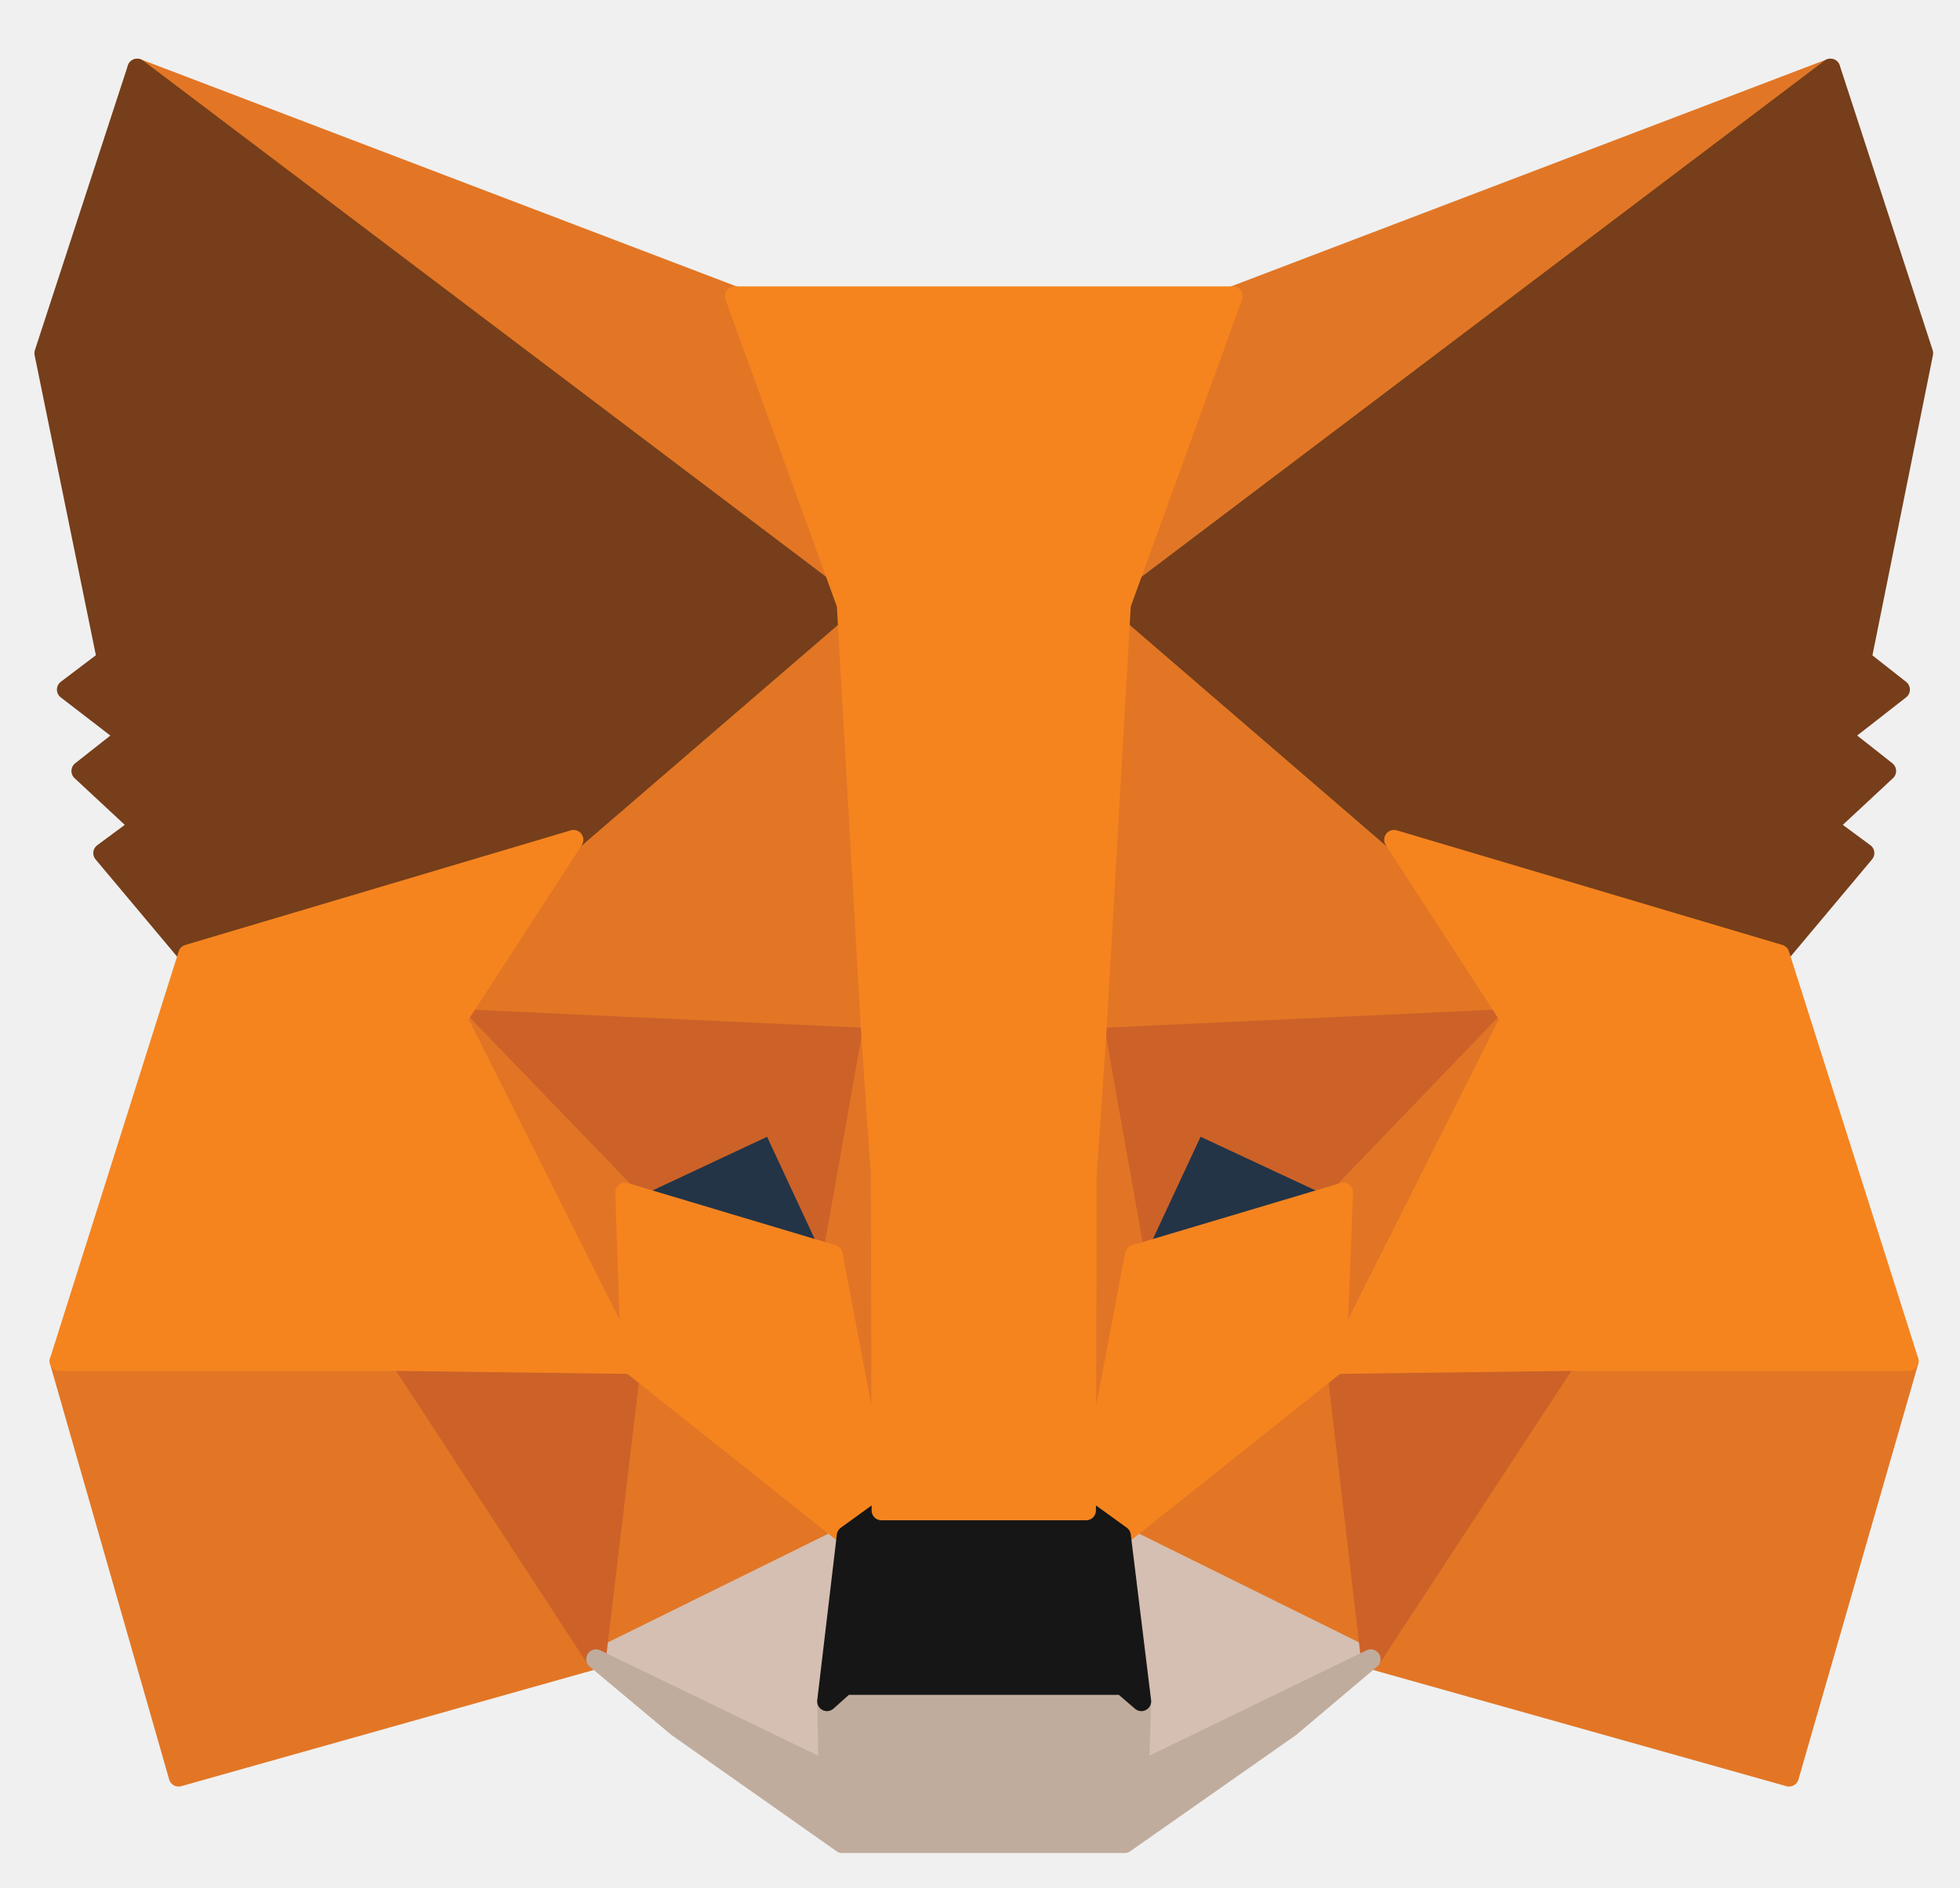
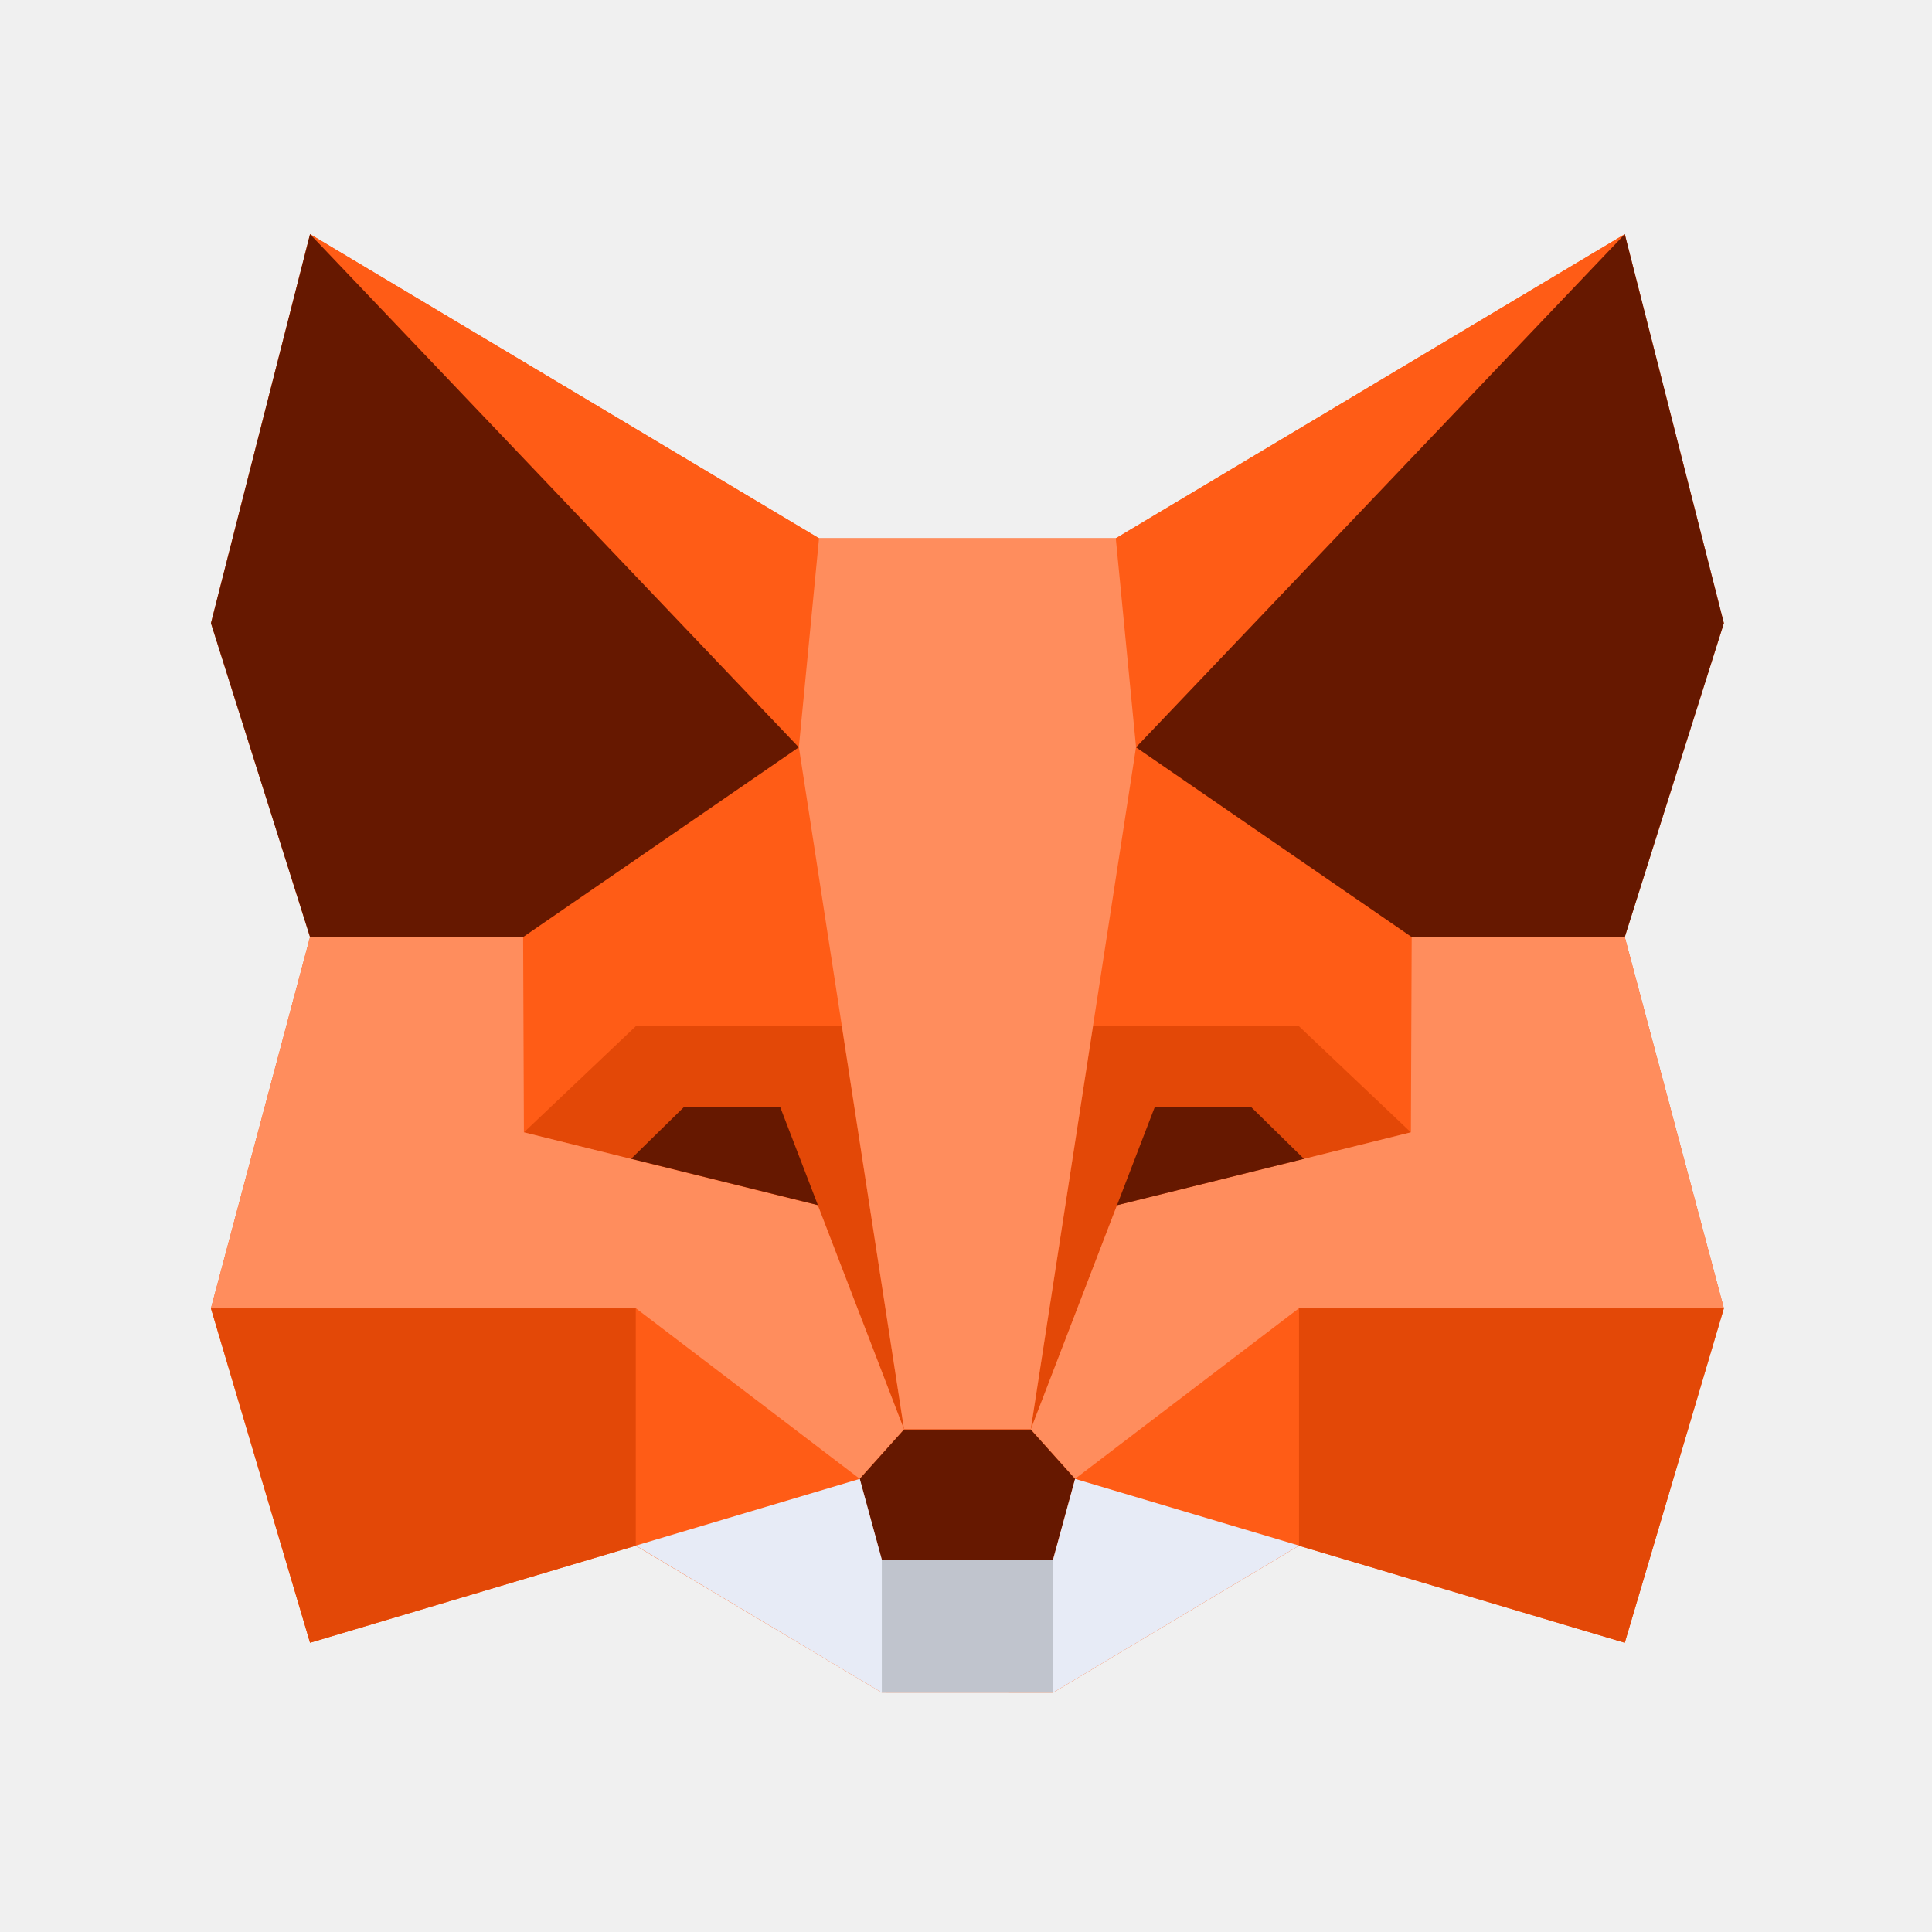
- <svg xmlns="http://www.w3.org/2000/svg" width="27" height="26" viewBox="0 0 27 26" fill="none">
-   <path d="M25.215 0.943L15.102 8.583L16.983 4.08L25.215 0.943Z" fill="#E17726" stroke="#E17726" stroke-width="0.27" stroke-linecap="round" stroke-linejoin="round" />
-   <path d="M1.89 0.943L11.912 8.654L10.121 4.08L1.89 0.943Z" fill="#E27625" stroke="#E27625" stroke-width="0.27" stroke-linecap="round" stroke-linejoin="round" />
-   <path d="M21.574 18.657L18.883 22.854L24.645 24.474L26.295 18.749L21.574 18.657Z" fill="#E27625" stroke="#E27625" stroke-width="0.27" stroke-linecap="round" stroke-linejoin="round" />
-   <path d="M0.819 18.749L2.46 24.474L8.211 22.854L5.53 18.657L0.819 18.749Z" fill="#E27625" stroke="#E27625" stroke-width="0.27" stroke-linecap="round" stroke-linejoin="round" />
-   <path d="M7.901 11.567L6.301 14.033L12.002 14.297L11.812 8.033L7.901 11.567Z" fill="#E27625" stroke="#E27625" stroke-width="0.27" stroke-linecap="round" stroke-linejoin="round" />
-   <path d="M19.203 11.567L15.233 7.961L15.102 14.297L20.804 14.033L19.203 11.567Z" fill="#E27625" stroke="#E27625" stroke-width="0.27" stroke-linecap="round" stroke-linejoin="round" />
-   <path d="M8.211 22.854L11.662 21.153L8.691 18.79L8.211 22.854Z" fill="#E27625" stroke="#E27625" stroke-width="0.27" stroke-linecap="round" stroke-linejoin="round" />
-   <path d="M15.443 21.153L18.883 22.854L18.413 18.79L15.443 21.153Z" fill="#E27625" stroke="#E27625" stroke-width="0.27" stroke-linecap="round" stroke-linejoin="round" />
-   <path d="M18.883 22.854L15.443 21.153L15.723 23.435L15.693 24.402L18.883 22.854Z" fill="#D5BFB2" stroke="#D5BFB2" stroke-width="0.27" stroke-linecap="round" stroke-linejoin="round" />
-   <path d="M8.211 22.854L11.412 24.402L11.392 23.435L11.662 21.153L8.211 22.854Z" fill="#D5BFB2" stroke="#D5BFB2" stroke-width="0.27" stroke-linecap="round" stroke-linejoin="round" />
-   <path d="M11.472 17.282L8.611 16.426L10.632 15.479L11.472 17.282Z" fill="#233447" stroke="#233447" stroke-width="0.27" stroke-linecap="round" stroke-linejoin="round" />
-   <path d="M15.633 17.282L16.473 15.479L18.503 16.426L15.633 17.282Z" fill="#233447" stroke="#233447" stroke-width="0.27" stroke-linecap="round" stroke-linejoin="round" />
-   <path d="M8.211 22.854L8.711 18.657L5.531 18.749L8.211 22.854Z" fill="#CC6228" stroke="#CC6228" stroke-width="0.27" stroke-linecap="round" stroke-linejoin="round" />
-   <path d="M18.393 18.657L18.883 22.854L21.574 18.749L18.393 18.657Z" fill="#CC6228" stroke="#CC6228" stroke-width="0.27" stroke-linecap="round" stroke-linejoin="round" />
-   <path d="M20.804 14.033L15.102 14.297L15.633 17.282L16.473 15.479L18.503 16.426L20.804 14.033Z" fill="#CC6228" stroke="#CC6228" stroke-width="0.27" stroke-linecap="round" stroke-linejoin="round" />
-   <path d="M8.611 16.426L10.632 15.479L11.472 17.282L12.002 14.297L6.301 14.033L8.611 16.426Z" fill="#CC6228" stroke="#CC6228" stroke-width="0.27" stroke-linecap="round" stroke-linejoin="round" />
-   <path d="M6.301 14.033L8.691 18.79L8.611 16.426L6.301 14.033Z" fill="#E27525" stroke="#E27525" stroke-width="0.27" stroke-linecap="round" stroke-linejoin="round" />
-   <path d="M18.503 16.426L18.413 18.79L20.804 14.033L18.503 16.426Z" fill="#E27525" stroke="#E27525" stroke-width="0.27" stroke-linecap="round" stroke-linejoin="round" />
-   <path d="M12.002 14.297L11.472 17.282L12.142 20.807L12.292 16.162L12.002 14.297Z" fill="#E27525" stroke="#E27525" stroke-width="0.27" stroke-linecap="round" stroke-linejoin="round" />
-   <path d="M15.103 14.297L14.823 16.151L14.963 20.807L15.633 17.282L15.103 14.297Z" fill="#E27525" stroke="#E27525" stroke-width="0.27" stroke-linecap="round" stroke-linejoin="round" />
-   <path d="M15.633 17.282L14.963 20.806L15.443 21.153L18.413 18.79L18.503 16.426L15.633 17.282Z" fill="#F5841F" stroke="#F5841F" stroke-width="0.27" stroke-linecap="round" stroke-linejoin="round" />
-   <path d="M8.611 16.426L8.691 18.79L11.662 21.153L12.142 20.806L11.472 17.282L8.611 16.426Z" fill="#F5841F" stroke="#F5841F" stroke-width="0.27" stroke-linecap="round" stroke-linejoin="round" />
-   <path d="M15.693 24.402L15.723 23.435L15.463 23.21H11.642L11.392 23.435L11.412 24.402L8.211 22.854L9.331 23.791L11.602 25.39H15.492L17.773 23.791L18.883 22.854L15.693 24.402Z" fill="#C0AC9D" stroke="#C0AC9D" stroke-width="0.27" stroke-linecap="round" stroke-linejoin="round" />
-   <path d="M15.443 21.153L14.963 20.806H12.142L11.662 21.153L11.392 23.435L11.642 23.211H15.463L15.723 23.435L15.443 21.153Z" fill="#161616" stroke="#161616" stroke-width="0.27" stroke-linecap="round" stroke-linejoin="round" />
-   <path d="M25.645 9.082L26.495 4.865L25.215 0.943L15.443 8.328L19.203 11.567L24.515 13.146L25.685 11.751L25.175 11.374L25.985 10.62L25.365 10.131L26.175 9.499L25.645 9.082Z" fill="#763E1A" stroke="#763E1A" stroke-width="0.27" stroke-linecap="round" stroke-linejoin="round" />
-   <path d="M0.609 4.865L1.47 9.082L0.919 9.499L1.74 10.131L1.119 10.62L1.93 11.374L1.42 11.751L2.59 13.146L7.901 11.567L11.662 8.328L1.89 0.943L0.609 4.865Z" fill="#763E1A" stroke="#763E1A" stroke-width="0.27" stroke-linecap="round" stroke-linejoin="round" />
-   <path d="M24.515 13.146L19.203 11.567L20.804 14.033L18.413 18.79L21.574 18.749H26.295L24.515 13.146Z" fill="#F5841F" stroke="#F5841F" stroke-width="0.27" stroke-linecap="round" stroke-linejoin="round" />
-   <path d="M7.901 11.567L2.59 13.146L0.819 18.749H5.53L8.691 18.79L6.301 14.033L7.901 11.567Z" fill="#F5841F" stroke="#F5841F" stroke-width="0.27" stroke-linecap="round" stroke-linejoin="round" />
-   <path d="M15.102 14.297L15.443 8.328L16.983 4.08H10.121L11.662 8.328L12.002 14.297L12.132 16.172L12.142 20.806H14.962L14.972 16.172L15.102 14.297Z" fill="#F5841F" stroke="#F5841F" stroke-width="0.27" stroke-linecap="round" stroke-linejoin="round" />
+ <svg xmlns="http://www.w3.org/2000/svg" width="26" height="26" viewBox="0 0 1025 1025" fill="none">
+   <g clip-path="url(#clip0_542_3186)">
+     <path d="M862.005 871.546L689.114 820.065L558.73 898.006L467.763 897.968L337.303 820.065L164.488 871.546L111.92 694.087L164.488 497.133L111.92 330.613L164.488 124.233L434.526 285.567H591.967L862.005 124.233L914.573 330.613L862.005 497.133L914.573 694.087L862.005 871.546Z" fill="#FF5C16" />
+     <path d="M164.527 124.233L434.566 285.68L423.826 396.479L164.527 124.233Z" fill="#FF5C16" />
+     <path d="M337.34 694.163L456.155 784.672L337.34 820.065V694.163Z" fill="#FF5C16" />
+     <path d="M446.659 544.525L423.823 396.554L277.65 497.169L277.574 497.132V497.207L278.026 600.776L337.302 544.525H337.34H446.659Z" fill="#FF5C16" />
+     <path d="M862.005 124.233L591.967 285.68L602.669 396.479L862.005 124.233Z" fill="#FF5C16" />
+     <path d="M689.19 694.163L570.375 784.672L689.19 820.065V694.163Z" fill="#FF5C16" />
+     <path d="M748.922 497.207H748.96H748.922V497.132L748.884 497.169L602.711 396.554L579.875 544.525H689.194L748.508 600.776L748.922 497.207Z" fill="#FF5C16" />
+     <path d="M337.303 820.062L164.488 871.544L111.92 694.16H337.303V820.062Z" fill="#E34807" />
+     <path d="M446.623 544.487L479.634 758.4L433.886 639.463L277.953 600.776L337.267 544.487H446.586H446.623Z" fill="#E34807" />
+     <path d="M689.188 820.062L862.003 871.544L914.571 694.16H689.188V820.062Z" fill="#E34807" />
+     <path d="M579.87 544.487L546.859 758.4L592.607 639.463L748.54 600.776L689.189 544.487H579.87Z" fill="#E34807" />
+     <path d="M111.92 694.085L164.488 497.131H277.538L277.952 600.737L433.886 639.424L479.633 758.361L456.119 784.556L337.304 694.047H111.92V694.085Z" fill="#FF8D5D" />
+     <path d="M914.573 694.085L862.004 497.131H748.955L748.54 600.737L592.607 639.424L546.859 758.361L570.374 784.556L689.189 694.047H914.573V694.085Z" fill="#FF8D5D" />
+     <path d="M591.969 285.567H513.249H434.528L423.826 396.366L479.635 758.25H546.862L602.709 396.366L591.969 285.567Z" fill="#FF8D5D" />
+     <path d="M164.488 124.233L111.92 330.613L164.488 497.133H277.538L423.787 396.479L164.488 124.233Z" fill="#661800" />
+     <path d="M413.951 587.451H362.739L334.854 614.781L433.923 639.349L413.951 587.413V587.451Z" fill="#661800" />
+     <path d="M862.006 124.233L914.574 330.613L862.006 497.133H748.956L602.707 396.479L862.006 124.233Z" fill="#661800" />
+     <path d="M612.617 587.451H663.904L691.79 614.819L592.607 639.424L612.617 587.413V587.451Z" fill="#661800" />
+     <path d="M558.692 827.41L570.373 784.635L546.859 758.44H479.594L456.08 784.635L467.762 827.41" fill="#661800" />
+     <path d="M558.689 827.407V898.043H467.76V827.407H558.689Z" fill="#C0C4CD" />
+     <path d="M337.34 819.99L467.837 898.007V827.372L456.155 784.597L337.34 819.99Z" fill="#E7EBF6" />
+     <path d="M689.19 819.99L558.693 898.007V827.372L570.375 784.597L689.19 819.99Z" fill="#E7EBF6" />
+   </g>
+   <defs>
+     <clipPath id="clip0_542_3186">
+       <rect width="1024" height="1024" fill="white" transform="translate(0.986328 0.5)" />
+     </clipPath>
+   </defs>
</svg>
